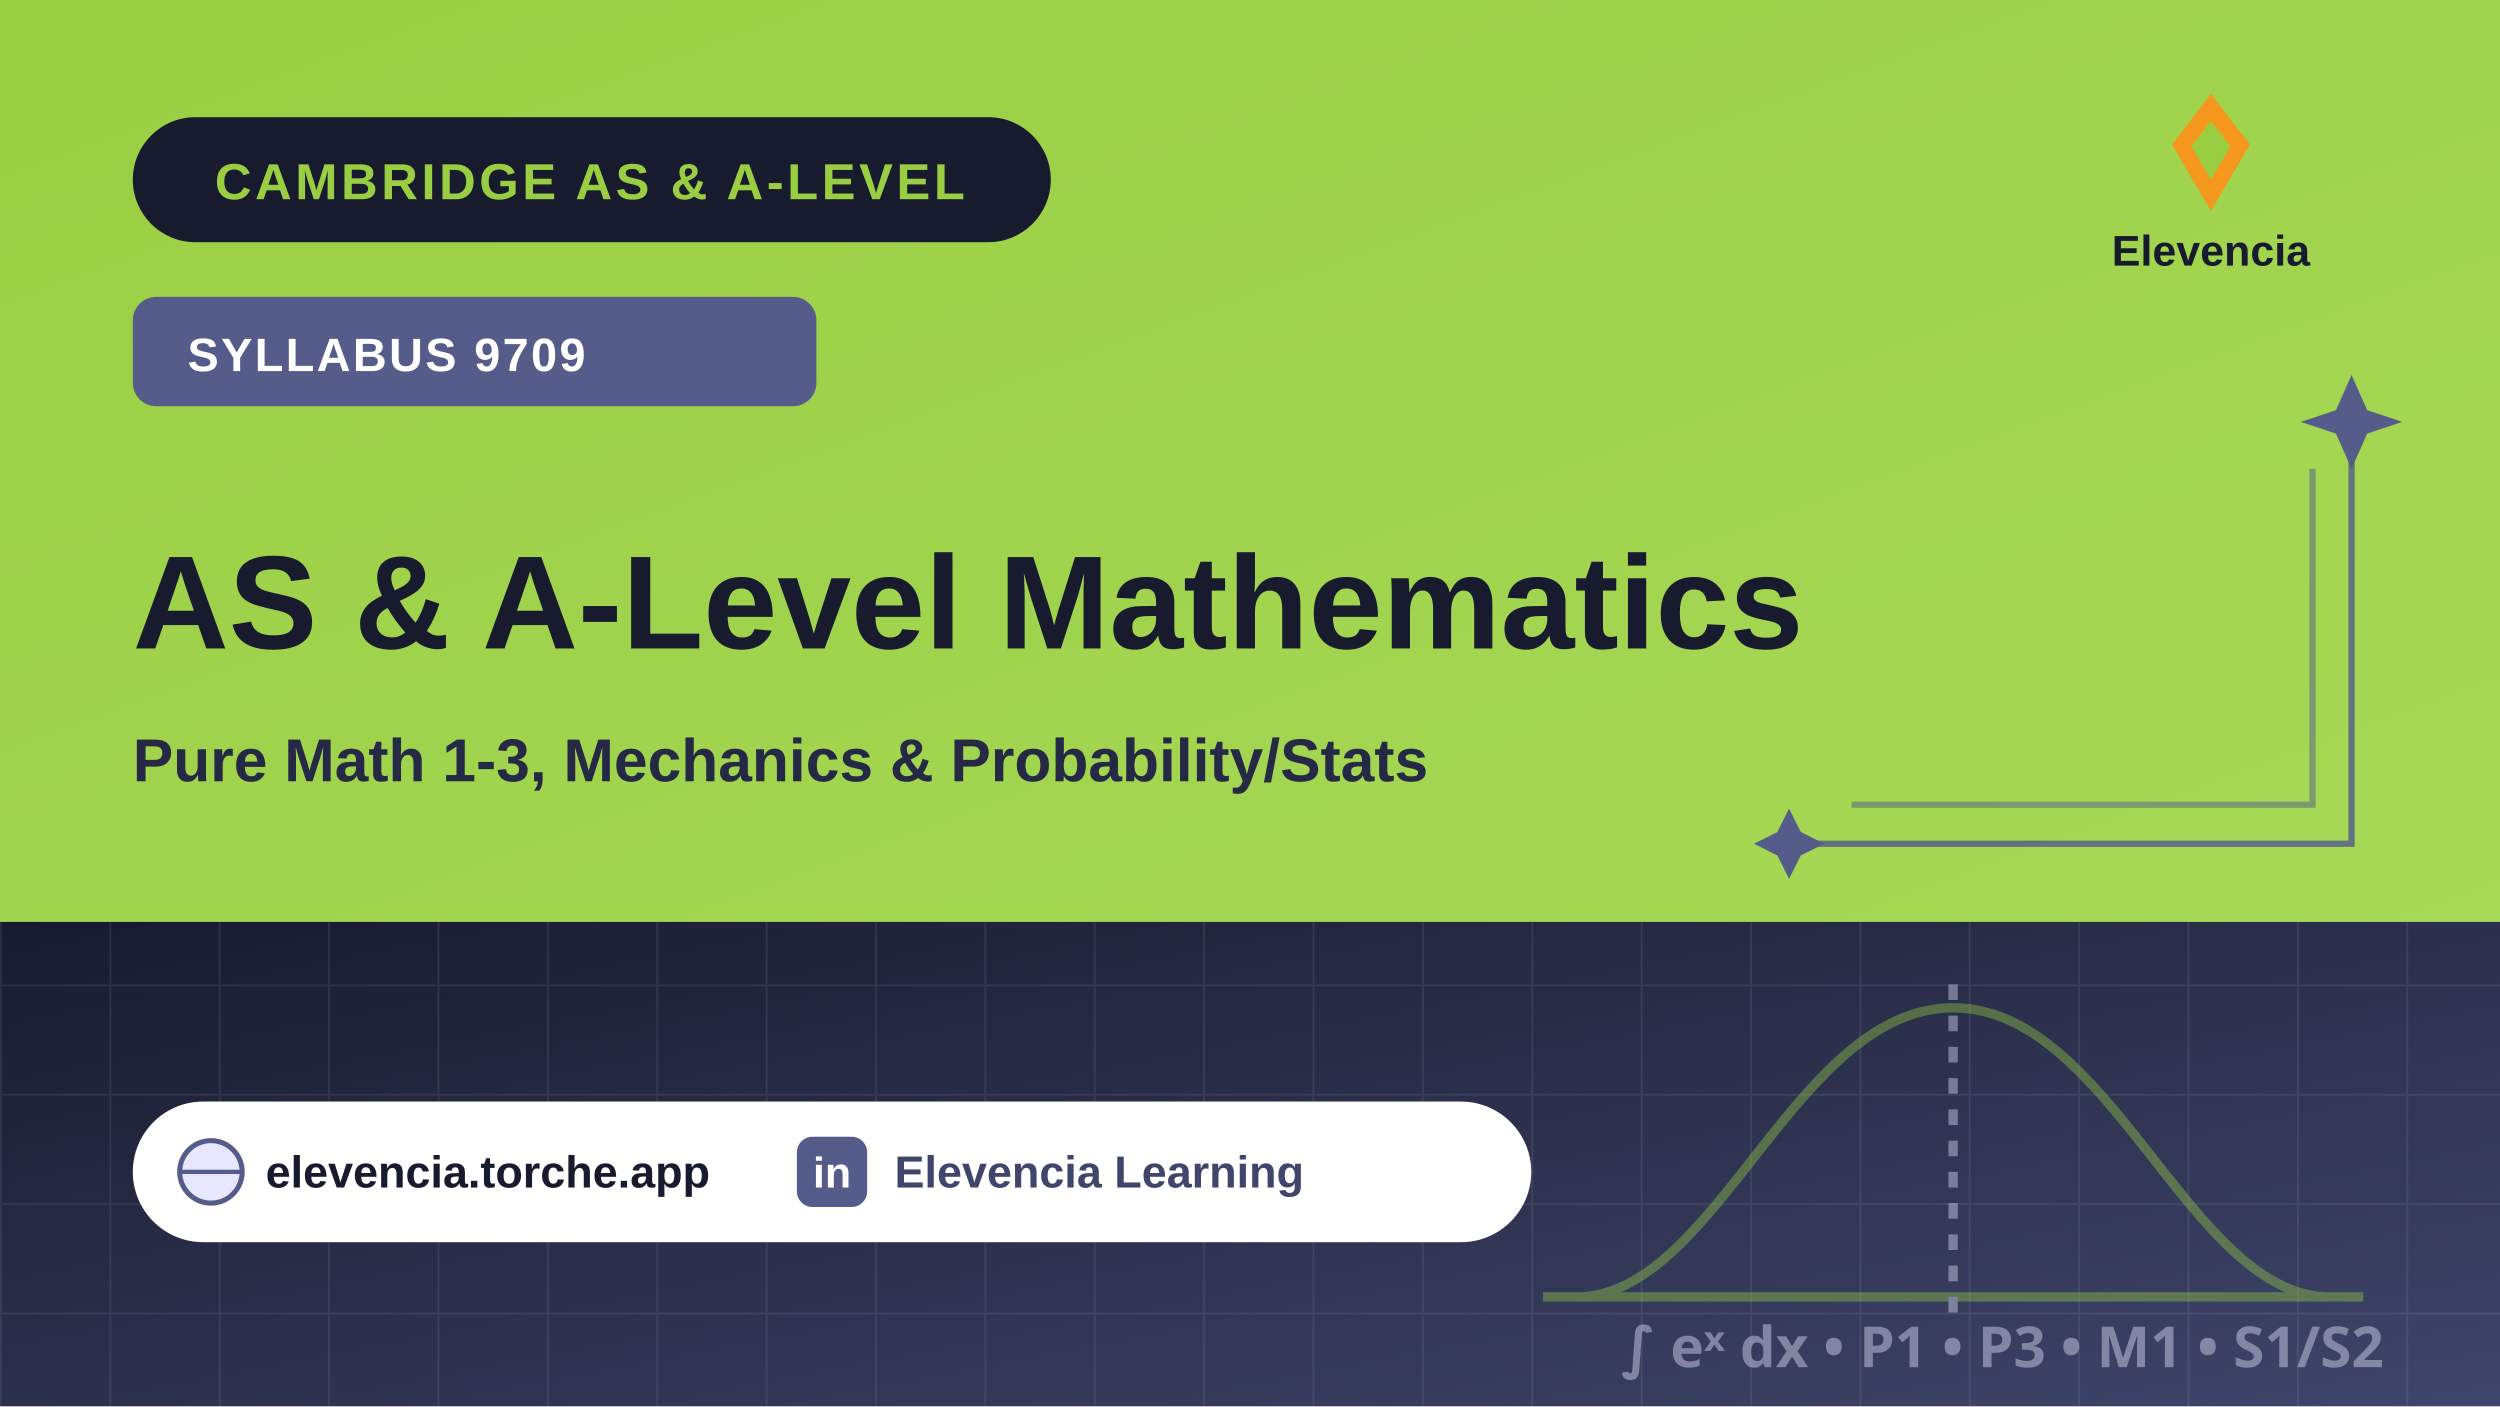
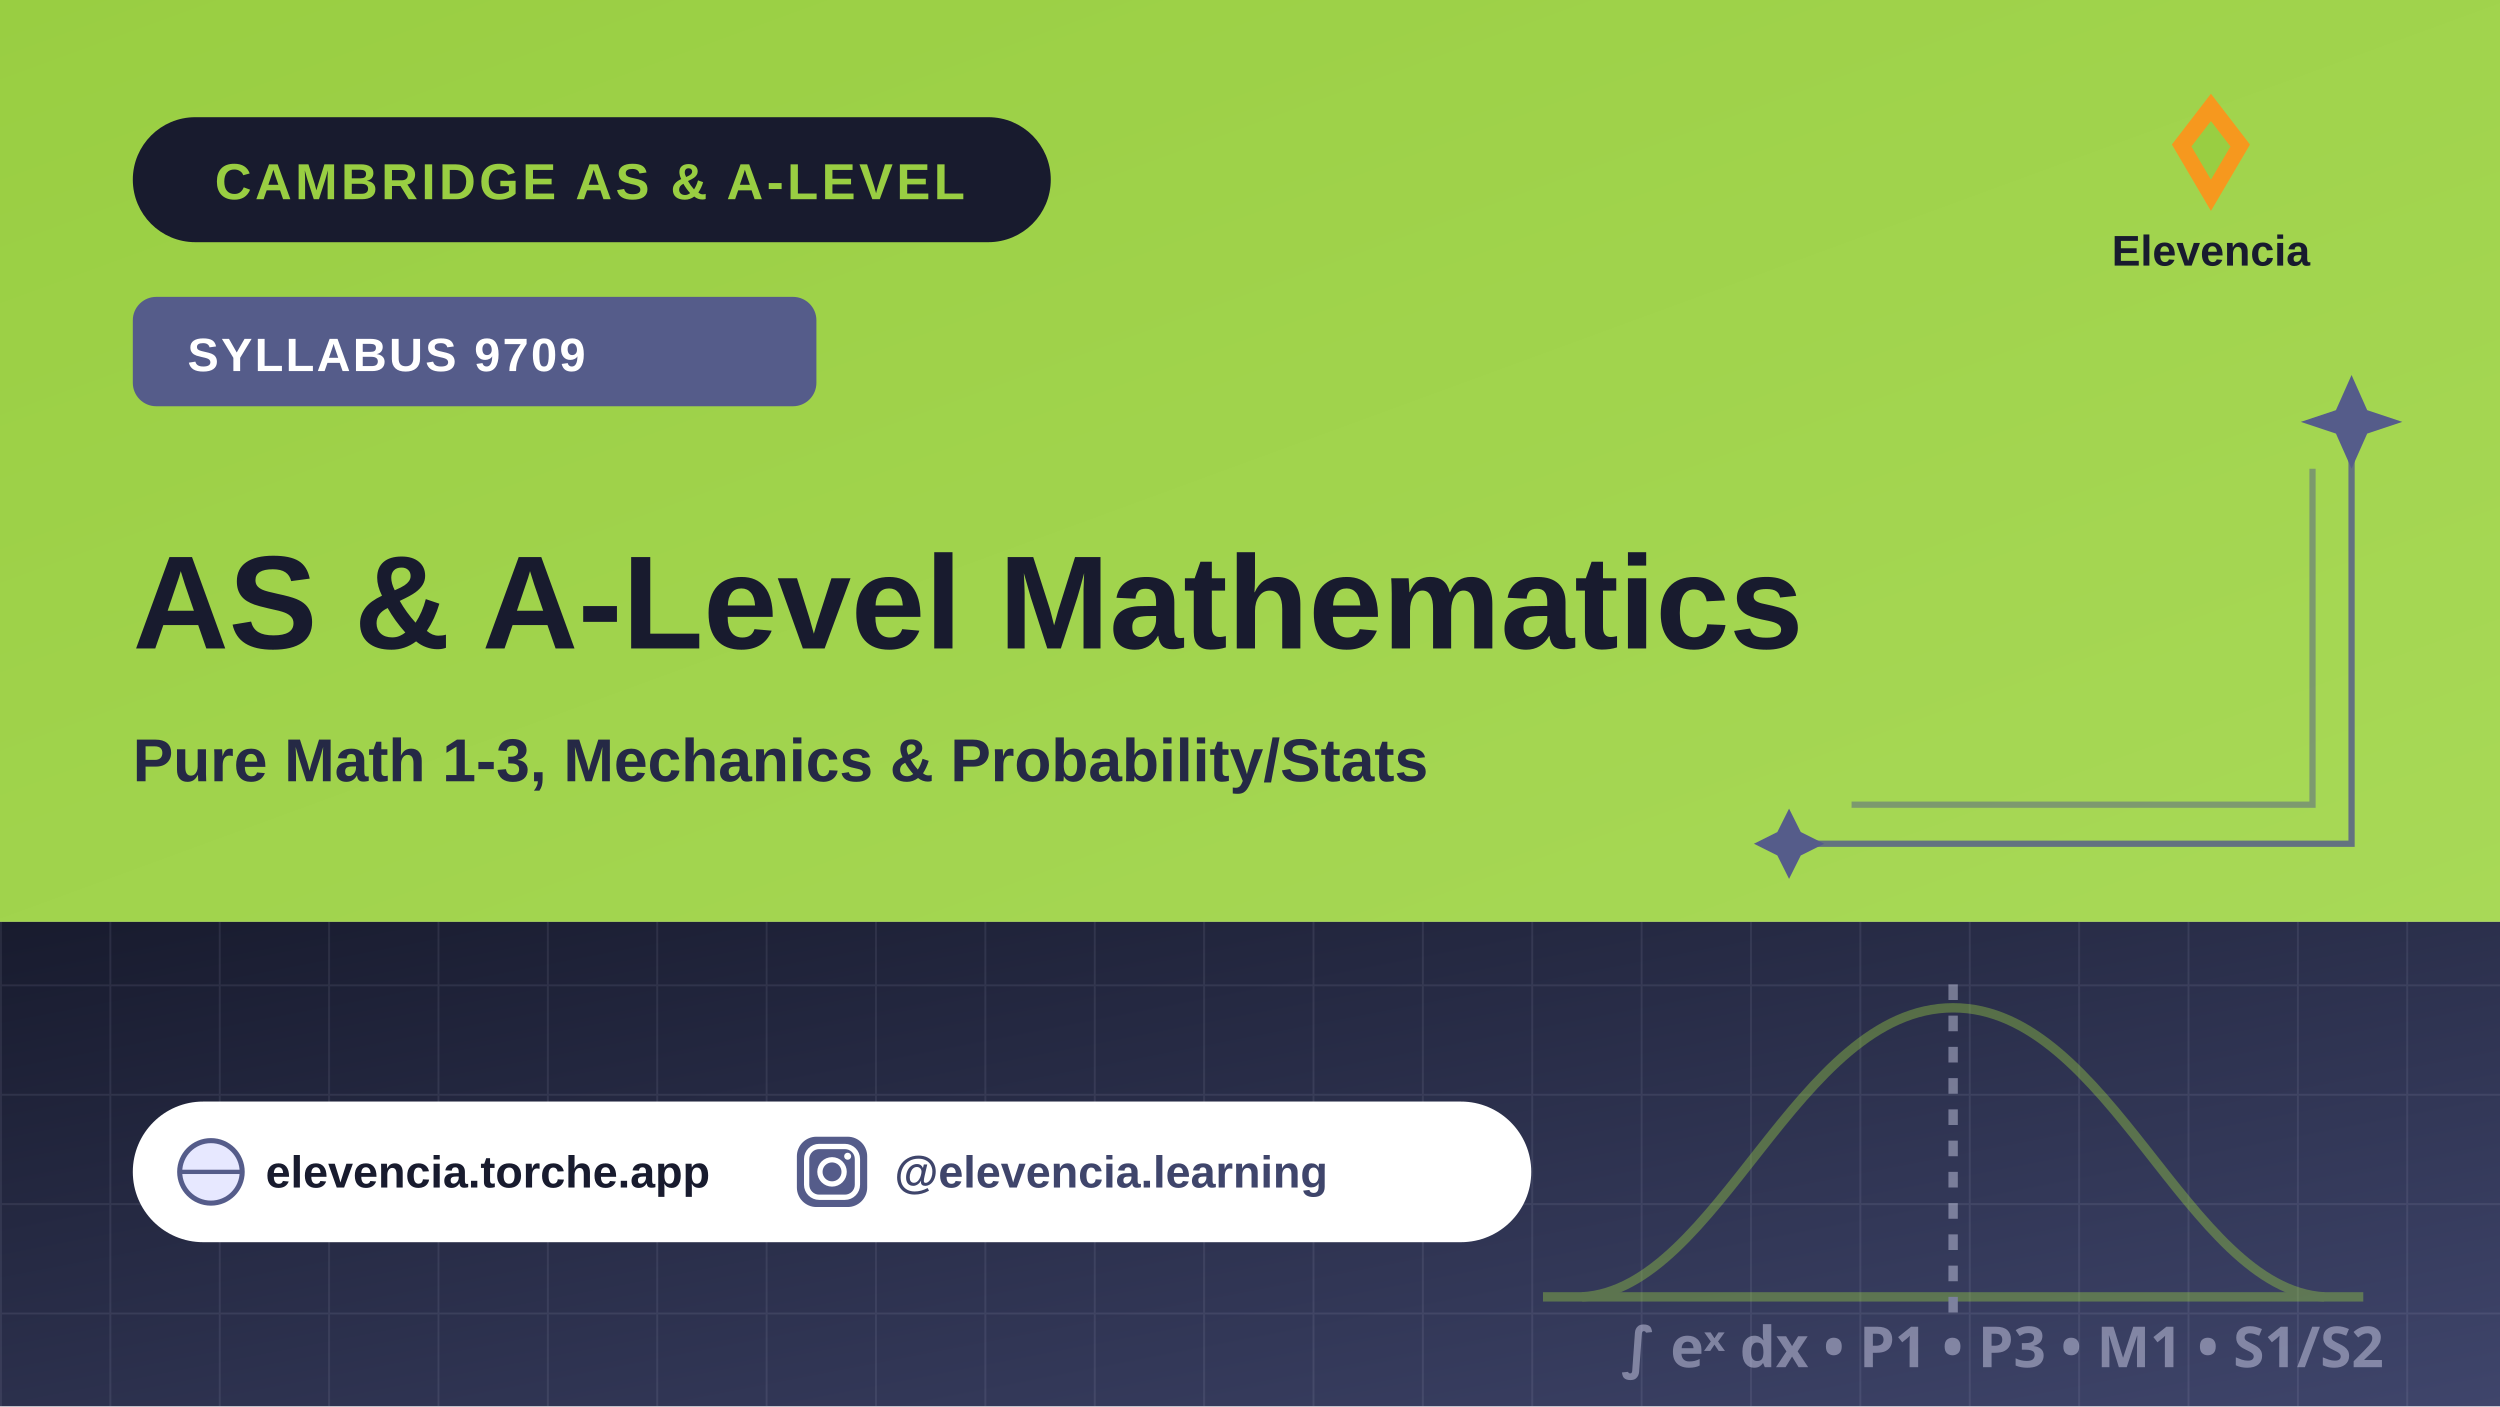
<svg xmlns="http://www.w3.org/2000/svg" viewBox="0 0 640 360" width="640" height="360">
  <defs>
    <linearGradient id="limePanel" x1="0%" y1="0%" x2="100%" y2="100%">
      <stop offset="0%" stop-color="#99ce42" />
      <stop offset="100%" stop-color="#a8d957" />
    </linearGradient>
    <linearGradient id="slateBottom" x1="0%" y1="0%" x2="100%" y2="100%">
      <stop offset="0%" stop-color="#181b2e" />
      <stop offset="100%" stop-color="#3f456b" />
    </linearGradient>
    <pattern id="grid" width="28" height="28" patternUnits="userSpaceOnUse">
      <path d="M 28 0 L 0 0 0 28" fill="none" stroke="#e7e8ff" stroke-opacity="0.08" stroke-width="1" />
    </pattern>
  </defs>
  <rect width="640" height="236" fill="url(#limePanel)" />
  <rect y="236" width="640" height="124" fill="url(#slateBottom)" />
  <rect y="236" width="640" height="124" fill="url(#grid)" />
  <g stroke="#555c8a" stroke-opacity="0.82" stroke-width="1.6" fill="none">
    <polyline points="602,108 602,216 462,216" />
    <polyline points="592,120 592,206 474,206" stroke-opacity="0.5" />
  </g>
  <path d="M602 96 L606 105 L615 108 L606 111 L602 120 L598 111 L589 108 L598 105 Z" fill="#555c8a" />
  <path d="M458 207 L461 213 L467 216 L461 219 L458 225 L455 219 L449 216 L455 213 Z" fill="#555c8a" />
  <g opacity="0.4" stroke="#99ce42" stroke-width="2.4" fill="none">
    <path d="M405 332 C440 330, 460 258, 500 258 C540 258, 560 330, 595 332" />
    <line x1="395" y1="332" x2="605" y2="332" />
    <line x1="500" y1="252" x2="500" y2="338" stroke="#e7e8ff" stroke-dasharray="4,4" />
  </g>
  <text x="415" y="350" font-family="'Plus Jakarta Sans', sans-serif" font-size="14.5" font-weight="700" fill="#e7e8ff" opacity="0.42">∫ eˣ dx • P1 • P3 • M1 • S1/S2</text>
  <g transform="translate(548, 24)">
    <path d="M18 0 L28 13 L18 30 L8 13 Z" fill="#f6981e" />
    <path d="M18 7 L23 13.5 L18 22 L13 13.5 Z" fill="#99ce42" />
    <text x="18" y="44" text-anchor="middle" font-family="'Plus Jakarta Sans', Arial, sans-serif" font-size="11" font-weight="800" fill="#181b2e">Elevencia</text>
  </g>
  <rect x="34" y="30" width="235" height="32" rx="16" fill="#181b2e" />
  <text x="151" y="51" text-anchor="middle" font-family="'Plus Jakarta Sans', Arial, sans-serif" font-size="13" font-weight="800" letter-spacing="0.9" fill="#99ce42">CAMBRIDGE AS &amp; A-LEVEL</text>
  <rect x="34" y="76" width="175" height="28" rx="6" fill="#555c8a" />
  <text x="48" y="95" font-family="'Plus Jakarta Sans', Arial, sans-serif" font-size="12" font-weight="700" letter-spacing="0.6" fill="#ffffff">SYLLABUS 9709</text>
  <text x="34" y="166" font-family="'Plus Jakarta Sans', Arial, sans-serif" font-size="34" font-weight="800" fill="#181b2e">AS &amp; A-Level Mathematics</text>
  <text x="34" y="200" font-family="'Plus Jakarta Sans', Arial, sans-serif" font-size="15.5" font-weight="700" fill="#252945">Pure Math 1-3, Mechanics &amp; Probability/Stats</text>
  <rect x="34" y="282" width="358" height="36" rx="18" fill="#ffffff" />
  <circle cx="54" cy="300" r="8" fill="#e7e8ff" stroke="#555c8a" stroke-width="1.3" />
  <line x1="46" y1="300" x2="62" y2="300" stroke="#555c8a" stroke-width="1.1" />
  <text x="68" y="304" font-family="'Plus Jakarta Sans', Arial, sans-serif" font-size="11.5" font-weight="700" fill="#181b2e">elevencia.torche.app</text>
-   <rect x="204" y="291" width="18" height="18" rx="4" fill="#555c8a" />
-   <text x="213" y="304" text-anchor="middle" font-family="'Plus Jakarta Sans', Arial, sans-serif" font-size="11" font-weight="800" fill="#ffffff">in</text>
-   <text x="229" y="304" font-family="'Plus Jakarta Sans', Arial, sans-serif" font-size="11.5" font-weight="700" fill="#3f456b">Elevencia Learning</text>
+   <rect x="204" y="291" width="18" height="18" rx="5" fill="#555c8a" />
+   <rect x="206.5" y="293.5" width="13" height="13" rx="3.2" fill="none" stroke="#ffffff" stroke-width="1.35" />
+   <circle cx="213" cy="300" r="3.1" fill="none" stroke="#ffffff" stroke-width="1.35" />
+   <circle cx="217" cy="296" r="0.9" fill="#ffffff" />
+   <text x="229" y="304" font-family="'Plus Jakarta Sans', Arial, sans-serif" font-size="11.5" font-weight="700" fill="#3f456b">@elevencia.learning</text>
</svg>
